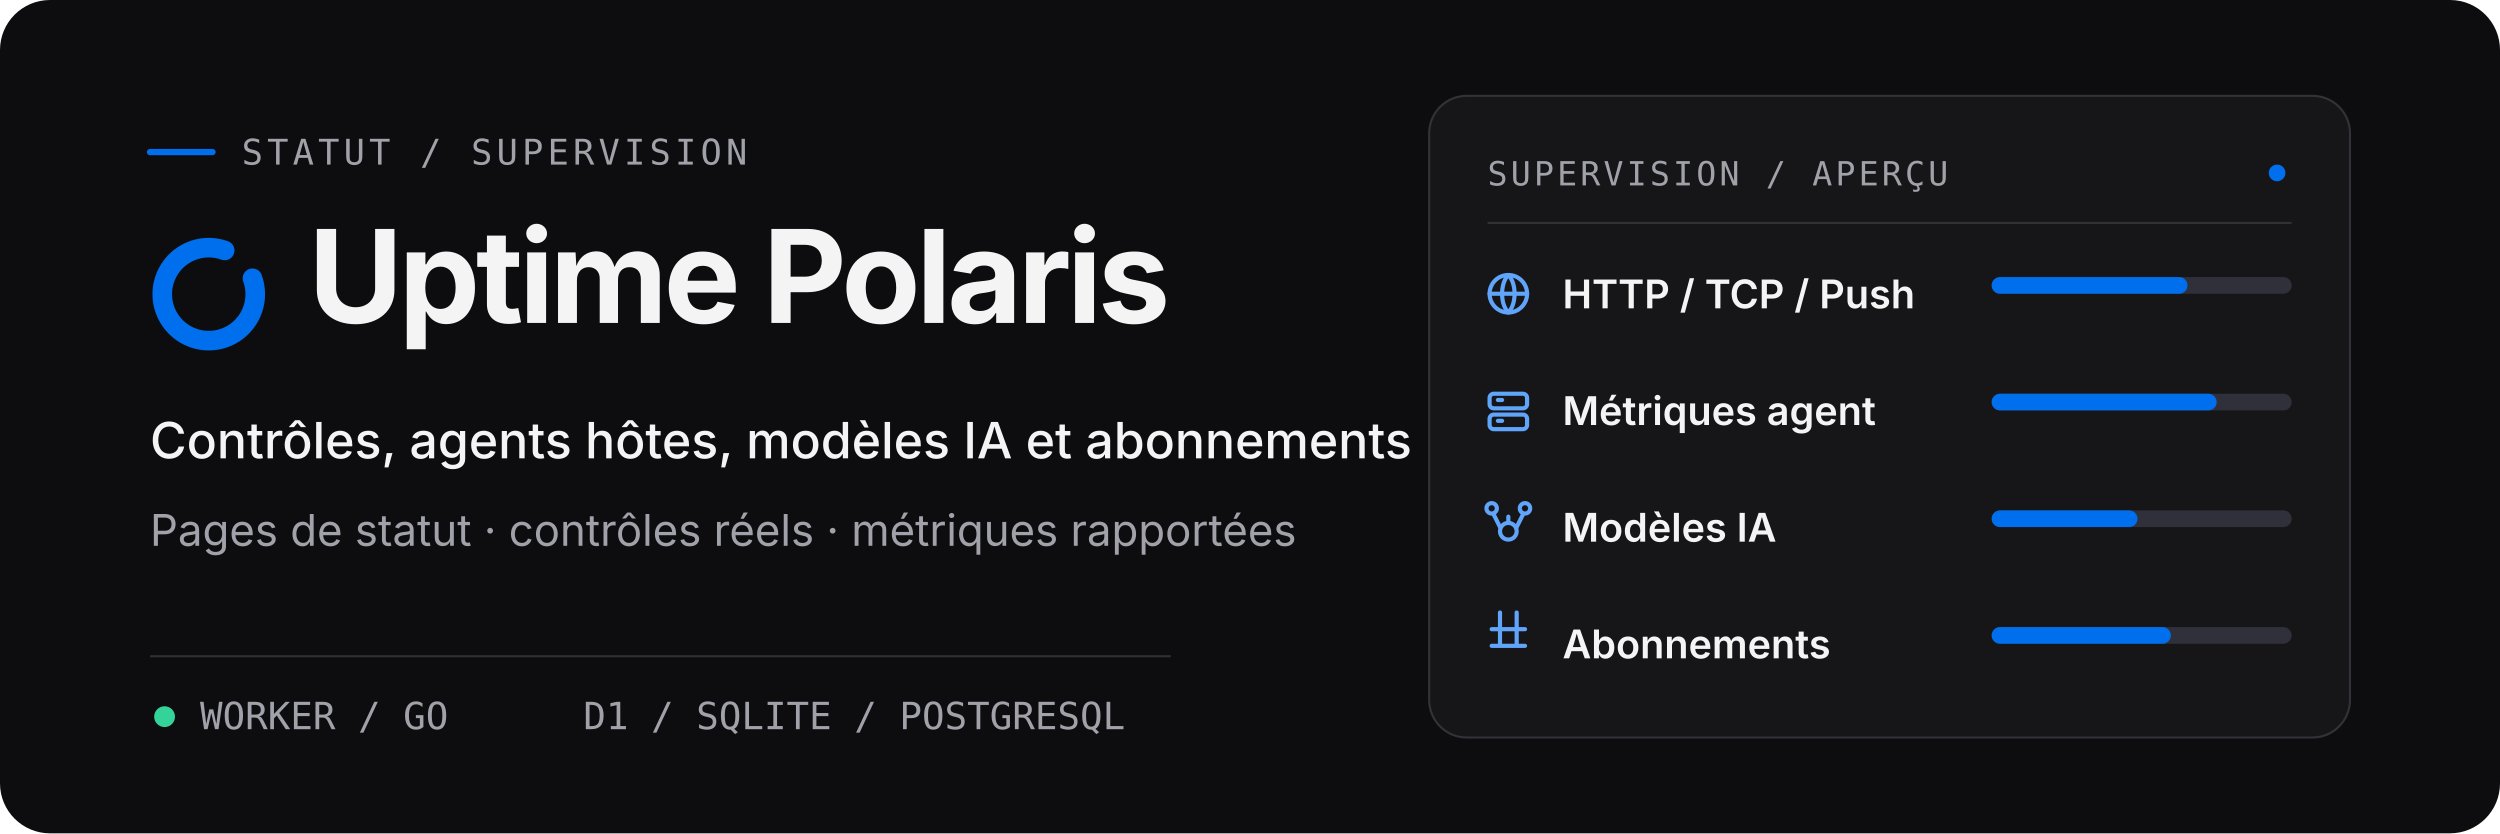
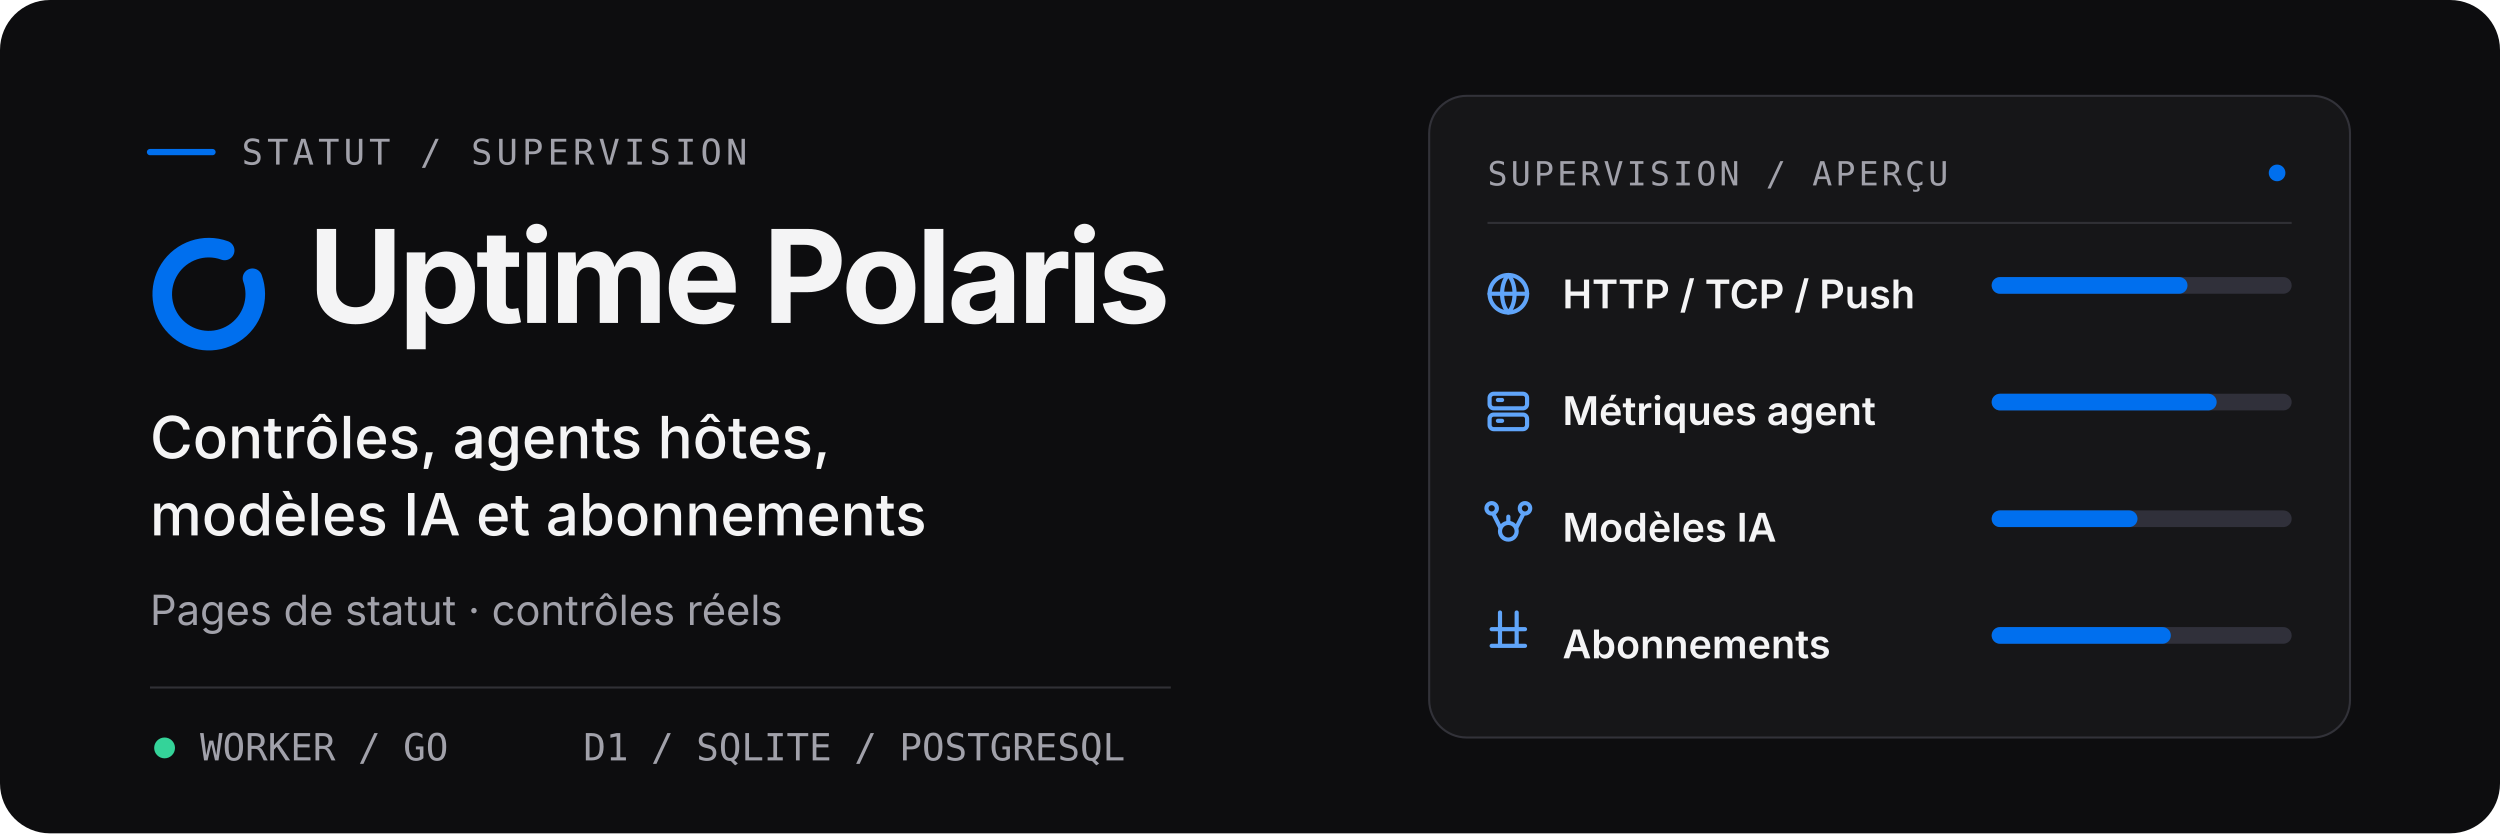
<svg xmlns="http://www.w3.org/2000/svg" width="1200" height="400" viewBox="0 0 1200 400" role="img" aria-labelledby="title desc">
  <rect width="1200" height="400" rx="24" fill="#0d0d0f" />
  <path d="M72 73h30" stroke="#006fee" stroke-width="3" stroke-linecap="round" />
  <text x="116" y="79" fill="#a1a1aa" font-family="ui-monospace, SFMono-Regular, Menlo, Consolas, monospace" font-size="17" letter-spacing="2">STATUT / SUPERVISION</text>
  <g transform="translate(72 113) scale(2.35) translate(-4 -4)">
    <path d="M24.93 12.75A9.5 9.5 0 1 1 19.25 7.07" fill="none" stroke="#006fee" stroke-width="4" stroke-linecap="round" />
  </g>
  <text x="148" y="155" fill="#f4f4f5" font-family="-apple-system, BlinkMacSystemFont, Segoe UI, sans-serif" font-size="62" font-weight="700" letter-spacing="-2">Uptime Polaris</text>
-   <text x="72" y="220" fill="#f4f4f5" font-family="-apple-system, BlinkMacSystemFont, Segoe UI, sans-serif" font-size="24" font-weight="500">Contrôles, agents hôtes, modèles IA et abonnements</text>
-   <text x="72" y="262" fill="#a1a1aa" font-family="-apple-system, BlinkMacSystemFont, Segoe UI, sans-serif" font-size="21">Pages de statut · contrôles réels · métriques rapportées</text>
-   <path d="M72 315h490" stroke="#303035" stroke-width="1" />
-   <circle cx="79" cy="344" r="5" fill="#34d399" />
-   <text x="96" y="350" fill="#a1a1aa" font-family="ui-monospace, SFMono-Regular, Menlo, Consolas, monospace" font-size="18">WORKER / GO</text>
-   <text x="280" y="350" fill="#a1a1aa" font-family="ui-monospace, SFMono-Regular, Menlo, Consolas, monospace" font-size="18">D1 / SQLITE / POSTGRESQL</text>
+   <text x="72" y="220" fill="#f4f4f5" font-family="-apple-system, BlinkMacSystemFont, Segoe UI, sans-serif" font-size="28" font-weight="500">Contrôles, agents hôtes,</text>
+   <text x="72" y="257" fill="#f4f4f5" font-family="-apple-system, BlinkMacSystemFont, Segoe UI, sans-serif" font-size="28" font-weight="500">modèles IA et abonnements</text>
+   <text x="72" y="300" fill="#a1a1aa" font-family="-apple-system, BlinkMacSystemFont, Segoe UI, sans-serif" font-size="20">Pages de statut · contrôles réels</text>
+   <path d="M72 330h490" stroke="#303035" stroke-width="1" />
+   <circle cx="79" cy="359" r="5" fill="#34d399" />
+   <text x="96" y="365" fill="#a1a1aa" font-family="ui-monospace, SFMono-Regular, Menlo, Consolas, monospace" font-size="18">WORKER / GO</text>
+   <text x="280" y="365" fill="#a1a1aa" font-family="ui-monospace, SFMono-Regular, Menlo, Consolas, monospace" font-size="18">D1 / SQLITE / POSTGRESQL</text>
  <g transform="translate(686 46)">
    <rect width="442" height="308" rx="18" fill="#161618" stroke="#323239" />
    <text x="28" y="43" fill="#a1a1aa" font-family="ui-monospace, SFMono-Regular, Menlo, Consolas, monospace" font-size="16" letter-spacing="1.5">SUPERVISION / APERÇU</text>
    <circle cx="407" cy="37" r="4" fill="#006fee" />
    <path d="M28 61h386" stroke="#303035" />
    <g font-family="-apple-system, BlinkMacSystemFont, Segoe UI, sans-serif" font-size="19" font-weight="600" fill="#f4f4f5">
      <text x="64" y="102">HTTP / TCP / Push</text>
      <text x="64" y="158">Métriques agent</text>
      <text x="64" y="214">Modèles IA</text>
      <text x="64" y="270">Abonnements</text>
    </g>
    <g fill="none" stroke="#60a5fa" stroke-width="2" stroke-linecap="round" stroke-linejoin="round">
      <circle cx="38" cy="95" r="9" />
      <path d="M29 95h18M38 86c-4 4-4 14 0 18M38 86c4 4 4 14 0 18" />
      <rect x="29" y="143" width="18" height="7" rx="2" />
      <rect x="29" y="153" width="18" height="7" rx="2" />
      <path d="M33 146h2M33 156h2" />
      <circle cx="38" cy="209" r="4" />
      <circle cx="30" cy="198" r="2.5" />
      <circle cx="46" cy="198" r="2.5" />
      <path d="M38 205v-3M34 207l-3-6M42 207l3-6" />
      <path d="M30 256h16M30 264h16M34 248v16M42 248v16" />
    </g>
    <g fill="#30303a">
      <rect x="270" y="87" width="144" height="8" rx="4" />
      <rect x="270" y="143" width="144" height="8" rx="4" />
      <rect x="270" y="199" width="144" height="8" rx="4" />
      <rect x="270" y="255" width="144" height="8" rx="4" />
    </g>
    <g fill="#006fee">
      <rect x="270" y="87" width="94" height="8" rx="4" />
      <rect x="270" y="143" width="108" height="8" rx="4" />
      <rect x="270" y="199" width="70" height="8" rx="4" />
      <rect x="270" y="255" width="86" height="8" rx="4" />
    </g>
  </g>
</svg>
